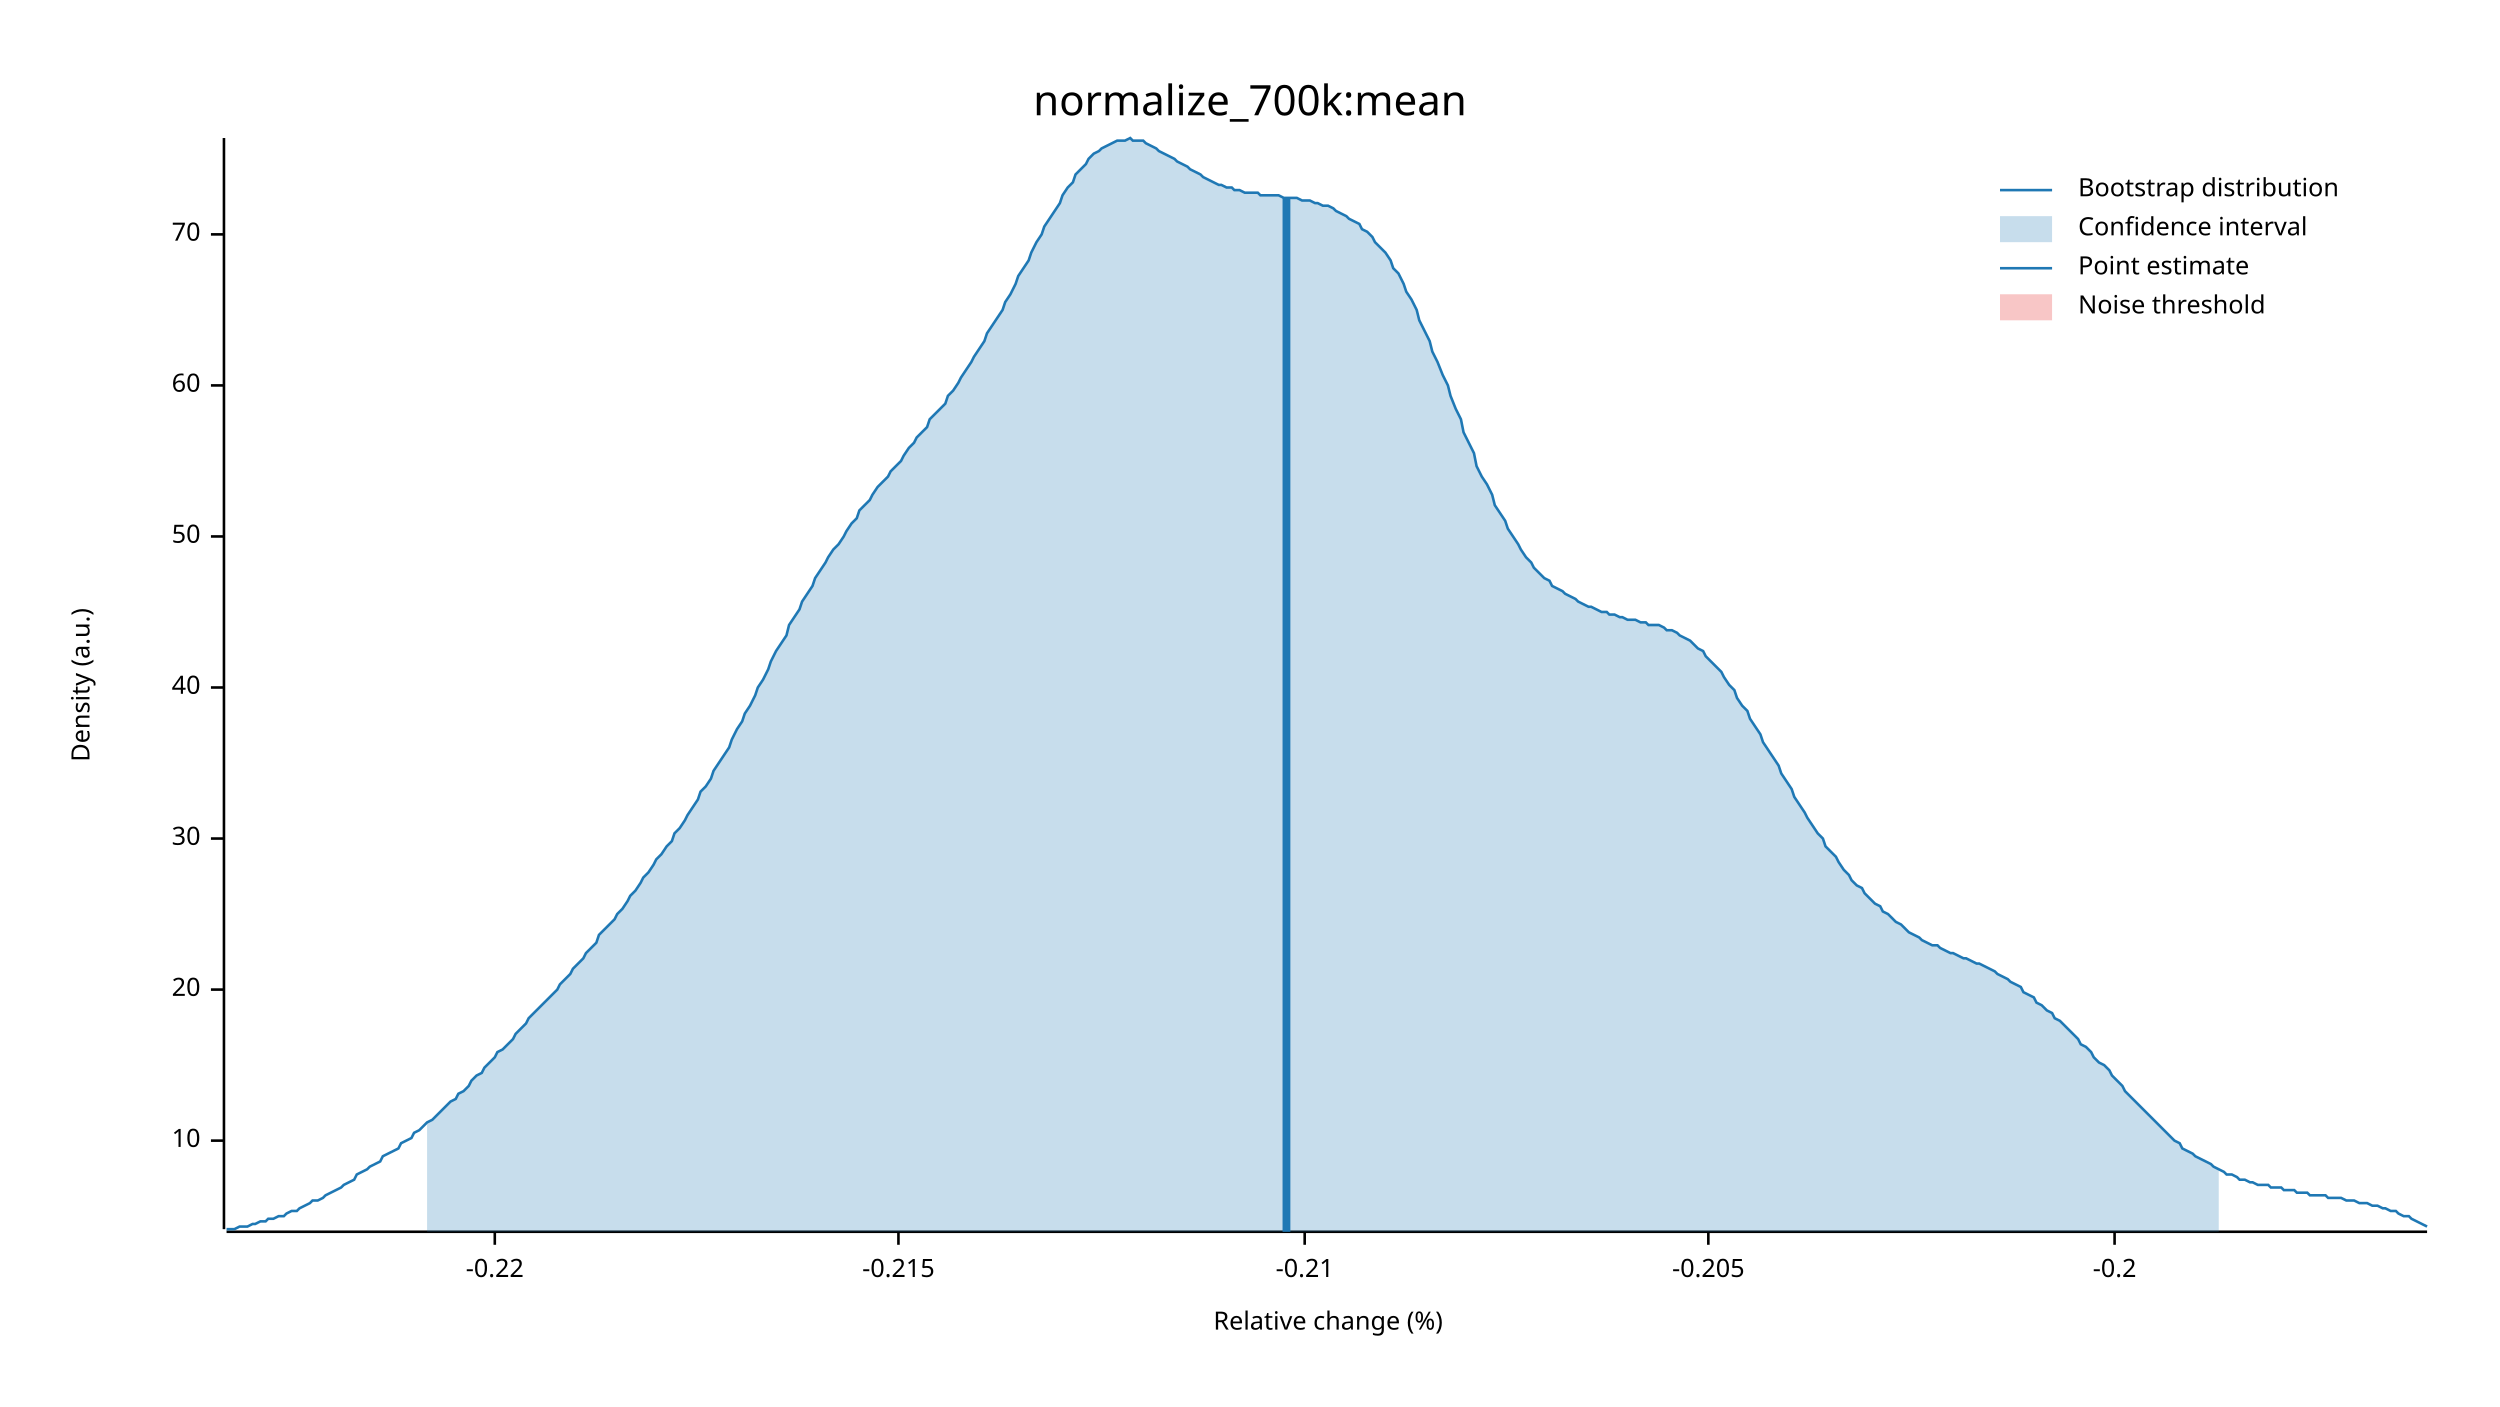
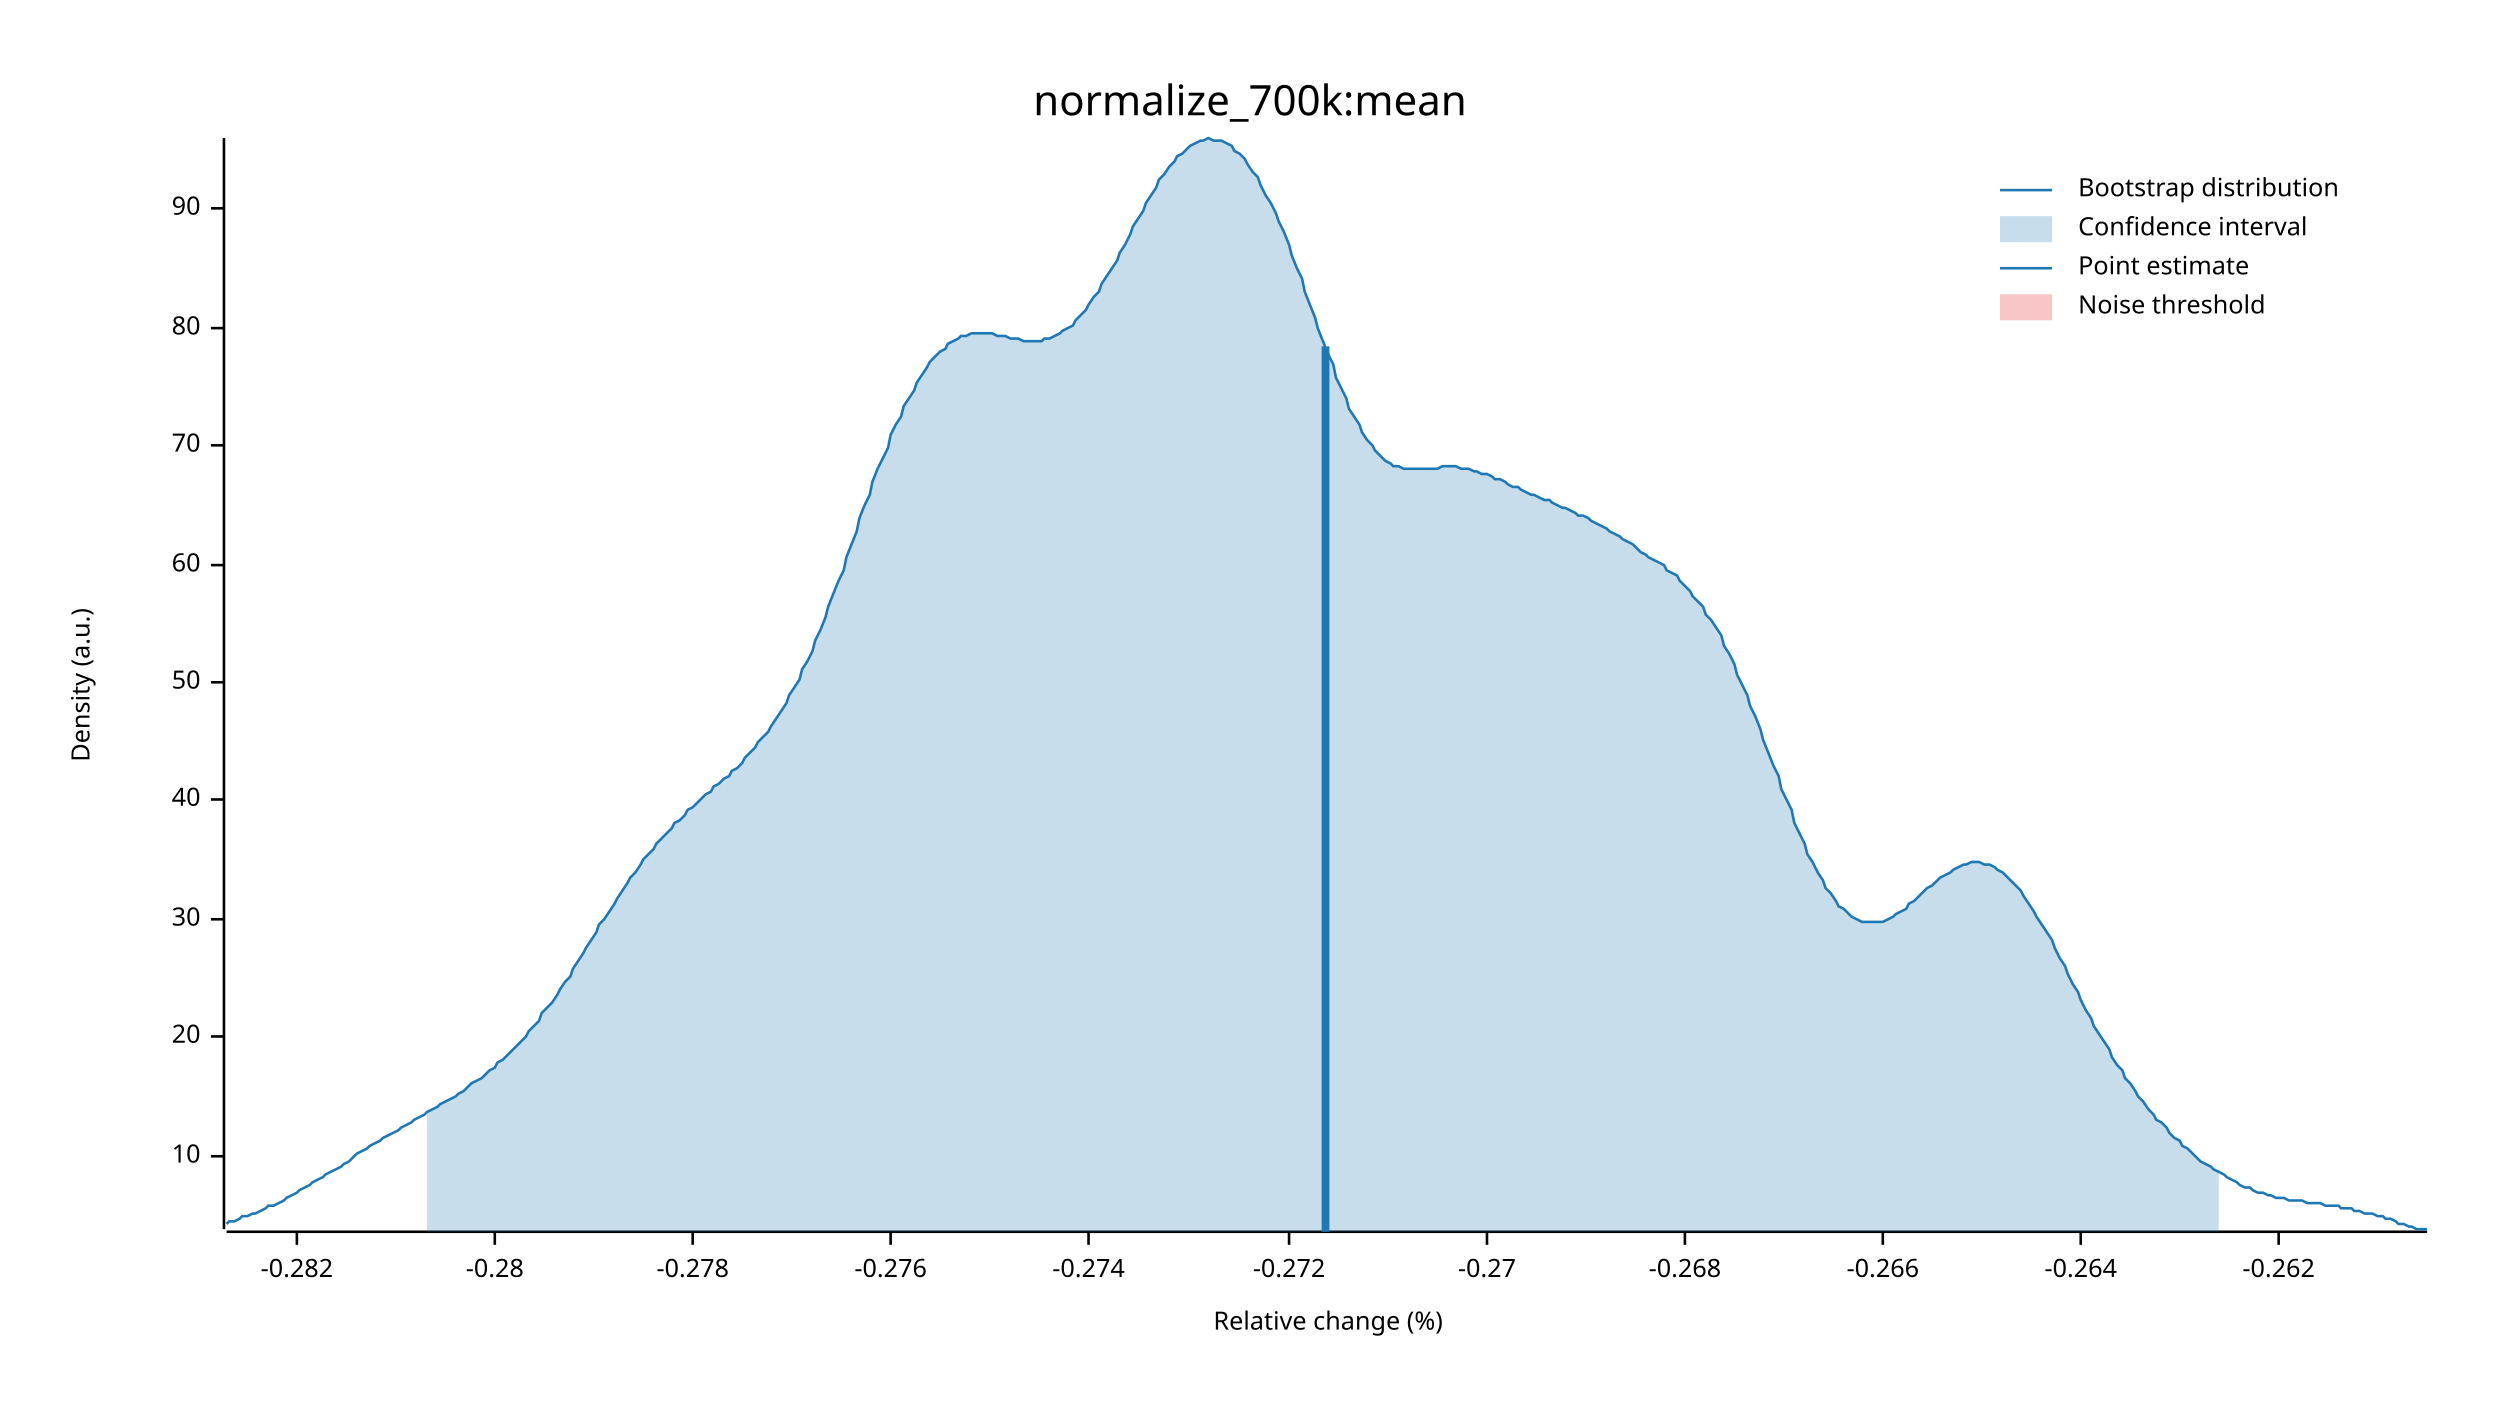
<svg xmlns="http://www.w3.org/2000/svg" width="960" height="540" viewBox="0 0 960 540">
  <text x="480" y="32" dy="0.76em" text-anchor="middle" font-family="sans-serif" font-size="16.129" opacity="1" fill="#000000">
normalize_700k:mean
</text>
  <text x="27" y="263" dy="0.76em" text-anchor="middle" font-family="sans-serif" font-size="9.677" opacity="1" fill="#000000" transform="rotate(270, 27, 263)">
Density (a.u.)
</text>
  <text x="510" y="513" dy="-0.5ex" text-anchor="middle" font-family="sans-serif" font-size="9.677" opacity="1" fill="#000000">
Relative change (%)
</text>
  <polyline fill="none" opacity="1" stroke="#000000" stroke-width="1" points="86,53 86,472 " />
-   <text x="77" y="438" dy="0.5ex" text-anchor="end" font-family="sans-serif" font-size="9.677" opacity="1" fill="#000000">
+   <text x="77" y="444" dy="0.5ex" text-anchor="end" font-family="sans-serif" font-size="9.677" opacity="1" fill="#000000">
10
</text>
-   <polyline fill="none" opacity="1" stroke="#000000" stroke-width="1" points="81,438 86,438 " />
-   <text x="77" y="380" dy="0.5ex" text-anchor="end" font-family="sans-serif" font-size="9.677" opacity="1" fill="#000000">
+   <polyline fill="none" opacity="1" stroke="#000000" stroke-width="1" points="81,444 86,444 " />
+   <text x="77" y="398" dy="0.5ex" text-anchor="end" font-family="sans-serif" font-size="9.677" opacity="1" fill="#000000">
20
</text>
-   <polyline fill="none" opacity="1" stroke="#000000" stroke-width="1" points="81,380 86,380 " />
-   <text x="77" y="322" dy="0.5ex" text-anchor="end" font-family="sans-serif" font-size="9.677" opacity="1" fill="#000000">
+   <polyline fill="none" opacity="1" stroke="#000000" stroke-width="1" points="81,398 86,398 " />
+   <text x="77" y="353" dy="0.5ex" text-anchor="end" font-family="sans-serif" font-size="9.677" opacity="1" fill="#000000">
30
</text>
-   <polyline fill="none" opacity="1" stroke="#000000" stroke-width="1" points="81,322 86,322 " />
-   <text x="77" y="264" dy="0.5ex" text-anchor="end" font-family="sans-serif" font-size="9.677" opacity="1" fill="#000000">
+   <polyline fill="none" opacity="1" stroke="#000000" stroke-width="1" points="81,353 86,353 " />
+   <text x="77" y="307" dy="0.5ex" text-anchor="end" font-family="sans-serif" font-size="9.677" opacity="1" fill="#000000">
40
</text>
-   <polyline fill="none" opacity="1" stroke="#000000" stroke-width="1" points="81,264 86,264 " />
-   <text x="77" y="206" dy="0.5ex" text-anchor="end" font-family="sans-serif" font-size="9.677" opacity="1" fill="#000000">
+   <polyline fill="none" opacity="1" stroke="#000000" stroke-width="1" points="81,307 86,307 " />
+   <text x="77" y="262" dy="0.5ex" text-anchor="end" font-family="sans-serif" font-size="9.677" opacity="1" fill="#000000">
50
</text>
-   <polyline fill="none" opacity="1" stroke="#000000" stroke-width="1" points="81,206 86,206 " />
-   <text x="77" y="148" dy="0.5ex" text-anchor="end" font-family="sans-serif" font-size="9.677" opacity="1" fill="#000000">
+   <polyline fill="none" opacity="1" stroke="#000000" stroke-width="1" points="81,262 86,262 " />
+   <text x="77" y="217" dy="0.5ex" text-anchor="end" font-family="sans-serif" font-size="9.677" opacity="1" fill="#000000">
60
</text>
-   <polyline fill="none" opacity="1" stroke="#000000" stroke-width="1" points="81,148 86,148 " />
-   <text x="77" y="90" dy="0.5ex" text-anchor="end" font-family="sans-serif" font-size="9.677" opacity="1" fill="#000000">
+   <polyline fill="none" opacity="1" stroke="#000000" stroke-width="1" points="81,217 86,217 " />
+   <text x="77" y="171" dy="0.5ex" text-anchor="end" font-family="sans-serif" font-size="9.677" opacity="1" fill="#000000">
70
</text>
-   <polyline fill="none" opacity="1" stroke="#000000" stroke-width="1" points="81,90 86,90 " />
+   <polyline fill="none" opacity="1" stroke="#000000" stroke-width="1" points="81,171 86,171 " />
+   <text x="77" y="126" dy="0.5ex" text-anchor="end" font-family="sans-serif" font-size="9.677" opacity="1" fill="#000000">
+ 80
+ </text>
+   <polyline fill="none" opacity="1" stroke="#000000" stroke-width="1" points="81,126 86,126 " />
+   <text x="77" y="80" dy="0.5ex" text-anchor="end" font-family="sans-serif" font-size="9.677" opacity="1" fill="#000000">
+ 90
+ </text>
+   <polyline fill="none" opacity="1" stroke="#000000" stroke-width="1" points="81,80 86,80 " />
  <polyline fill="none" opacity="1" stroke="#000000" stroke-width="1" points="87,473 932,473 " />
+   <text x="114" y="483" dy="0.76em" text-anchor="middle" font-family="sans-serif" font-size="9.677" opacity="1" fill="#000000">
+ -0.282
+ </text>
+   <polyline fill="none" opacity="1" stroke="#000000" stroke-width="1" points="114,473 114,478 " />
  <text x="190" y="483" dy="0.76em" text-anchor="middle" font-family="sans-serif" font-size="9.677" opacity="1" fill="#000000">
- -0.22
+ -0.28
</text>
  <polyline fill="none" opacity="1" stroke="#000000" stroke-width="1" points="190,473 190,478 " />
-   <text x="345" y="483" dy="0.76em" text-anchor="middle" font-family="sans-serif" font-size="9.677" opacity="1" fill="#000000">
- -0.215
+   <text x="266" y="483" dy="0.76em" text-anchor="middle" font-family="sans-serif" font-size="9.677" opacity="1" fill="#000000">
+ -0.278
</text>
-   <polyline fill="none" opacity="1" stroke="#000000" stroke-width="1" points="345,473 345,478 " />
-   <text x="501" y="483" dy="0.76em" text-anchor="middle" font-family="sans-serif" font-size="9.677" opacity="1" fill="#000000">
- -0.21
+   <polyline fill="none" opacity="1" stroke="#000000" stroke-width="1" points="266,473 266,478 " />
+   <text x="342" y="483" dy="0.76em" text-anchor="middle" font-family="sans-serif" font-size="9.677" opacity="1" fill="#000000">
+ -0.276
</text>
-   <polyline fill="none" opacity="1" stroke="#000000" stroke-width="1" points="501,473 501,478 " />
-   <text x="656" y="483" dy="0.76em" text-anchor="middle" font-family="sans-serif" font-size="9.677" opacity="1" fill="#000000">
- -0.205
+   <polyline fill="none" opacity="1" stroke="#000000" stroke-width="1" points="342,473 342,478 " />
+   <text x="418" y="483" dy="0.76em" text-anchor="middle" font-family="sans-serif" font-size="9.677" opacity="1" fill="#000000">
+ -0.274
</text>
-   <polyline fill="none" opacity="1" stroke="#000000" stroke-width="1" points="656,473 656,478 " />
-   <text x="812" y="483" dy="0.76em" text-anchor="middle" font-family="sans-serif" font-size="9.677" opacity="1" fill="#000000">
- -0.2
+   <polyline fill="none" opacity="1" stroke="#000000" stroke-width="1" points="418,473 418,478 " />
+   <text x="495" y="483" dy="0.76em" text-anchor="middle" font-family="sans-serif" font-size="9.677" opacity="1" fill="#000000">
+ -0.272
</text>
-   <polyline fill="none" opacity="1" stroke="#000000" stroke-width="1" points="812,473 812,478 " />
-   <polyline fill="none" opacity="1" stroke="#1F78B4" stroke-width="1" points="87,472 88,472 90,472 92,471 93,471 95,471 97,470 98,470 100,469 102,469 103,468 105,468 107,467 109,467 110,466 112,465 114,465 115,464 117,463 119,462 120,461 122,461 124,460 125,459 127,458 129,457 131,456 132,455 134,454 136,453 137,451 139,450 141,449 142,448 144,447 146,446 147,444 149,443 151,442 153,441 154,439 156,438 158,437 159,435 161,434 163,432 164,431 166,430 168,428 169,427 171,425 173,423 175,422 176,420 178,419 180,417 181,415 183,413 185,412 186,410 188,408 190,406 191,404 193,403 195,401 197,399 198,397 200,395 202,393 203,391 205,389 207,387 208,386 210,384 212,382 214,380 215,378 217,376 219,374 220,372 222,370 224,368 225,366 227,364 229,362 230,359 232,357 234,355 236,353 237,351 239,349 241,346 242,344 244,342 246,339 247,337 249,335 251,332 252,330 254,328 256,325 258,323 259,320 261,318 263,315 264,313 266,310 268,307 269,304 271,302 273,299 274,296 276,293 278,290 280,287 281,284 283,280 285,277 286,274 288,271 290,267 291,264 293,261 295,257 296,254 298,250 300,247 302,244 303,240 305,237 307,234 308,231 310,228 312,225 313,222 315,219 317,216 318,214 320,211 322,209 324,206 325,204 327,201 329,199 330,196 332,194 334,192 335,190 337,187 339,185 341,183 342,181 344,179 346,177 347,175 349,172 351,170 352,168 354,166 356,164 357,161 359,159 361,157 363,155 364,152 366,150 368,147 369,145 371,142 373,139 374,137 376,134 378,131 379,128 381,125 383,122 385,119 386,116 388,113 390,109 391,106 393,103 395,100 396,97 398,93 400,90 401,87 403,84 405,81 407,78 408,75 410,72 412,70 413,67 415,65 417,63 418,61 420,59 422,58 423,57 425,56 427,55 429,54 430,54 432,54 434,53 435,54 437,54 439,54 440,55 442,56 444,57 445,58 447,59 449,60 451,61 452,62 454,63 456,64 457,65 459,66 461,67 462,68 464,69 466,70 468,71 469,71 471,72 473,72 474,73 476,73 478,74 479,74 481,74 483,74 484,75 486,75 488,75 490,75 491,75 493,76 495,76 496,76 498,76 500,77 501,77 503,77 505,78 506,78 508,79 510,79 512,80 513,81 515,82 517,83 518,84 520,85 522,86 523,88 525,89 527,91 528,93 530,95 532,97 534,100 535,103 537,105 539,109 540,112 542,115 544,119 545,123 547,127 549,131 550,135 552,139 554,144 556,148 557,152 559,157 561,161 562,166 564,170 566,174 567,179 569,183 571,186 573,190 574,194 576,197 578,200 579,203 581,206 583,209 584,211 586,214 588,216 589,218 591,220 593,222 595,223 596,225 598,226 600,227 601,228 603,229 605,230 606,231 608,232 610,233 611,233 613,234 615,235 617,235 618,236 620,236 622,237 623,237 625,238 627,238 628,238 630,239 632,239 633,240 635,240 637,240 639,241 640,242 642,242 644,243 645,244 647,245 649,246 650,247 652,249 654,250 655,252 657,254 659,256 661,258 662,260 664,263 666,265 667,268 669,271 671,273 672,276 674,279 676,282 677,285 679,288 681,291 683,294 684,297 686,300 688,303 689,306 691,309 693,312 694,314 696,317 698,320 700,322 701,325 703,327 705,329 706,331 708,334 710,336 711,338 713,340 715,341 716,343 718,345 720,347 722,348 723,350 725,351 727,353 728,354 730,355 732,357 733,358 735,359 737,360 738,361 740,362 742,363 744,363 745,364 747,365 749,366 750,366 752,367 754,368 755,368 757,369 759,370 760,370 762,371 764,372 766,373 767,374 769,375 771,376 772,377 774,378 776,379 777,381 779,382 781,383 782,385 784,386 786,388 788,389 789,391 791,392 793,394 794,395 796,397 798,399 799,401 801,402 803,404 804,406 806,408 808,409 810,411 811,413 813,415 815,417 816,419 818,421 820,423 821,424 823,426 825,428 827,430 828,431 830,433 832,435 833,436 835,438 837,439 838,441 840,442 842,443 843,444 845,445 847,446 849,447 850,448 852,449 854,450 855,451 857,451 859,452 860,453 862,453 864,454 865,454 867,455 869,455 871,455 872,456 874,456 876,456 877,457 879,457 881,457 882,458 884,458 886,458 887,459 889,459 891,459 893,459 894,460 896,460 898,460 899,460 901,461 903,461 904,461 906,462 908,462 909,462 911,463 913,463 915,464 916,464 918,465 920,465 921,466 923,467 925,467 926,468 928,469 930,470 932,471 " />
-   <polygon opacity="0.25" fill="#1F78B4" points="164,431 166,430 168,428 169,427 171,425 173,423 175,422 176,420 178,419 180,417 181,415 183,413 185,412 186,410 188,408 190,406 191,404 193,403 195,401 197,399 198,397 200,395 202,393 203,391 205,389 207,387 208,386 210,384 212,382 214,380 215,378 217,376 219,374 220,372 222,370 224,368 225,366 227,364 229,362 230,359 232,357 234,355 236,353 237,351 239,349 241,346 242,344 244,342 246,339 247,337 249,335 251,332 252,330 254,328 256,325 258,323 259,320 261,318 263,315 264,313 266,310 268,307 269,304 271,302 273,299 274,296 276,293 278,290 280,287 281,284 283,280 285,277 286,274 288,271 290,267 291,264 293,261 295,257 296,254 298,250 300,247 302,244 303,240 305,237 307,234 308,231 310,228 312,225 313,222 315,219 317,216 318,214 320,211 322,209 324,206 325,204 327,201 329,199 330,196 332,194 334,192 335,190 337,187 339,185 341,183 342,181 344,179 346,177 347,175 349,172 351,170 352,168 354,166 356,164 357,161 359,159 361,157 363,155 364,152 366,150 368,147 369,145 371,142 373,139 374,137 376,134 378,131 379,128 381,125 383,122 385,119 386,116 388,113 390,109 391,106 393,103 395,100 396,97 398,93 400,90 401,87 403,84 405,81 407,78 408,75 410,72 412,70 413,67 415,65 417,63 418,61 420,59 422,58 423,57 425,56 427,55 429,54 430,54 432,54 434,53 435,54 437,54 439,54 440,55 442,56 444,57 445,58 447,59 449,60 451,61 452,62 454,63 456,64 457,65 459,66 461,67 462,68 464,69 466,70 468,71 469,71 471,72 473,72 474,73 476,73 478,74 479,74 481,74 483,74 484,75 486,75 488,75 490,75 491,75 493,76 495,76 496,76 498,76 500,77 501,77 503,77 505,78 506,78 508,79 510,79 512,80 513,81 515,82 517,83 518,84 520,85 522,86 523,88 525,89 527,91 528,93 530,95 532,97 534,100 535,103 537,105 539,109 540,112 542,115 544,119 545,123 547,127 549,131 550,135 552,139 554,144 556,148 557,152 559,157 561,161 562,166 564,170 566,174 567,179 569,183 571,186 573,190 574,194 576,197 578,200 579,203 581,206 583,209 584,211 586,214 588,216 589,218 591,220 593,222 595,223 596,225 598,226 600,227 601,228 603,229 605,230 606,231 608,232 610,233 611,233 613,234 615,235 617,235 618,236 620,236 622,237 623,237 625,238 627,238 628,238 630,239 632,239 633,240 635,240 637,240 639,241 640,242 642,242 644,243 645,244 647,245 649,246 650,247 652,249 654,250 655,252 657,254 659,256 661,258 662,260 664,263 666,265 667,268 669,271 671,273 672,276 674,279 676,282 677,285 679,288 681,291 683,294 684,297 686,300 688,303 689,306 691,309 693,312 694,314 696,317 698,320 700,322 701,325 703,327 705,329 706,331 708,334 710,336 711,338 713,340 715,341 716,343 718,345 720,347 722,348 723,350 725,351 727,353 728,354 730,355 732,357 733,358 735,359 737,360 738,361 740,362 742,363 744,363 745,364 747,365 749,366 750,366 752,367 754,368 755,368 757,369 759,370 760,370 762,371 764,372 766,373 767,374 769,375 771,376 772,377 774,378 776,379 777,381 779,382 781,383 782,385 784,386 786,388 788,389 789,391 791,392 793,394 794,395 796,397 798,399 799,401 801,402 803,404 804,406 806,408 808,409 810,411 811,413 813,415 815,417 816,419 818,421 820,423 821,424 823,426 825,428 827,430 828,431 830,433 832,435 833,436 835,438 837,439 838,441 840,442 842,443 843,444 845,445 847,446 849,447 850,448 852,449 852,473 164,473 " />
-   <polyline fill="none" opacity="1" stroke="#1F78B4" stroke-width="3" points="494,473 494,76 " />
+   <polyline fill="none" opacity="1" stroke="#000000" stroke-width="1" points="495,473 495,478 " />
+   <text x="571" y="483" dy="0.76em" text-anchor="middle" font-family="sans-serif" font-size="9.677" opacity="1" fill="#000000">
+ -0.27
+ </text>
+   <polyline fill="none" opacity="1" stroke="#000000" stroke-width="1" points="571,473 571,478 " />
+   <text x="647" y="483" dy="0.76em" text-anchor="middle" font-family="sans-serif" font-size="9.677" opacity="1" fill="#000000">
+ -0.268
+ </text>
+   <polyline fill="none" opacity="1" stroke="#000000" stroke-width="1" points="647,473 647,478 " />
+   <text x="723" y="483" dy="0.76em" text-anchor="middle" font-family="sans-serif" font-size="9.677" opacity="1" fill="#000000">
+ -0.266
+ </text>
+   <polyline fill="none" opacity="1" stroke="#000000" stroke-width="1" points="723,473 723,478 " />
+   <text x="799" y="483" dy="0.76em" text-anchor="middle" font-family="sans-serif" font-size="9.677" opacity="1" fill="#000000">
+ -0.264
+ </text>
+   <polyline fill="none" opacity="1" stroke="#000000" stroke-width="1" points="799,473 799,478 " />
+   <text x="875" y="483" dy="0.76em" text-anchor="middle" font-family="sans-serif" font-size="9.677" opacity="1" fill="#000000">
+ -0.262
+ </text>
+   <polyline fill="none" opacity="1" stroke="#000000" stroke-width="1" points="875,473 875,478 " />
+   <polyline fill="none" opacity="1" stroke="#1F78B4" stroke-width="1" points="87,470 88,469 90,469 92,468 93,467 95,467 97,466 98,466 100,465 102,464 103,463 105,463 107,462 109,461 110,460 112,459 114,458 115,457 117,456 119,455 120,454 122,453 124,452 125,451 127,450 129,449 131,448 132,447 134,446 136,444 137,443 139,442 141,441 142,440 144,439 146,438 147,437 149,436 151,435 153,434 154,433 156,432 158,431 159,430 161,429 163,428 164,427 166,426 168,425 169,424 171,423 173,422 175,421 176,420 178,419 180,417 181,416 183,415 185,414 186,413 188,411 190,410 191,408 193,407 195,405 197,403 198,402 200,400 202,398 203,396 205,394 207,392 208,389 210,387 212,385 214,382 215,380 217,377 219,375 220,372 222,369 224,366 225,364 227,361 229,358 230,355 232,353 234,350 236,347 237,345 239,342 241,339 242,337 244,335 246,332 247,330 249,328 251,326 252,324 254,322 256,320 258,318 259,316 261,315 263,313 264,311 266,310 268,308 269,307 271,305 273,304 274,302 276,301 278,299 280,298 281,296 283,295 285,293 286,291 288,289 290,287 291,285 293,283 295,281 296,279 298,276 300,273 302,270 303,267 305,264 307,261 308,257 310,254 312,250 313,246 315,242 317,237 318,233 320,228 322,223 324,219 325,214 327,209 329,204 330,199 332,194 334,190 335,185 337,180 339,176 341,172 342,167 344,163 346,160 347,156 349,153 351,150 352,147 354,144 356,141 357,139 359,137 361,135 363,134 364,132 366,131 368,130 369,129 371,129 373,128 374,128 376,128 378,128 379,128 381,128 383,129 385,129 386,129 388,130 390,130 391,130 393,131 395,131 396,131 398,131 400,131 401,130 403,130 405,129 407,128 408,127 410,126 412,125 413,123 415,121 417,119 418,117 420,114 422,112 423,109 425,106 427,103 429,100 430,97 432,94 434,90 435,87 437,84 439,81 440,78 442,75 444,72 445,69 447,67 449,64 451,62 452,60 454,59 456,57 457,56 459,55 461,54 462,54 464,53 466,54 468,54 469,54 471,55 473,56 474,58 476,59 478,61 479,63 481,66 483,68 484,71 486,75 488,78 490,82 491,85 493,89 495,94 496,98 498,103 500,107 501,112 503,117 505,122 506,126 508,131 510,136 512,140 513,145 515,149 517,153 518,157 520,160 522,163 523,166 525,169 527,171 528,173 530,175 532,177 534,178 535,179 537,179 539,180 540,180 542,180 544,180 545,180 547,180 549,180 550,180 552,180 554,179 556,179 557,179 559,179 561,180 562,180 564,180 566,181 567,181 569,182 571,182 573,183 574,184 576,184 578,185 579,186 581,187 583,187 584,188 586,189 588,190 589,190 591,191 593,192 595,192 596,193 598,194 600,195 601,195 603,196 605,197 606,198 608,198 610,199 611,200 613,201 615,202 617,203 618,204 620,205 622,206 623,207 625,208 627,209 628,210 630,212 632,213 633,214 635,215 637,216 639,217 640,219 642,220 644,221 645,223 647,225 649,227 650,229 652,231 654,233 655,236 657,238 659,241 661,244 662,248 664,251 666,255 667,259 669,263 671,267 672,271 674,275 676,280 677,284 679,289 681,294 683,298 684,303 686,307 688,311 689,316 691,320 693,324 694,328 696,331 698,335 700,338 701,341 703,343 705,346 706,348 708,349 710,351 711,352 713,353 715,354 716,354 718,354 720,354 722,354 723,354 725,353 727,352 728,351 730,350 732,349 733,347 735,346 737,344 738,343 740,341 742,340 744,338 745,337 747,336 749,335 750,334 752,333 754,332 755,332 757,331 759,331 760,331 762,332 764,332 766,333 767,334 769,335 771,337 772,338 774,340 776,342 777,344 779,347 781,350 782,352 784,355 786,358 788,361 789,364 791,368 793,371 794,374 796,378 798,381 799,384 801,388 803,391 804,394 806,397 808,400 810,403 811,406 813,409 815,411 816,414 818,416 820,419 821,421 823,423 825,426 827,428 828,430 830,431 832,433 833,435 835,437 837,438 838,440 840,441 842,443 843,444 845,446 847,447 849,448 850,449 852,450 854,451 855,452 857,453 859,454 860,455 862,456 864,456 865,457 867,458 869,458 871,459 872,459 874,460 876,460 877,460 879,461 881,461 882,461 884,461 886,462 887,462 889,462 891,462 893,463 894,463 896,463 898,463 899,464 901,464 903,464 904,465 906,465 908,466 909,466 911,466 913,467 915,467 916,468 918,468 920,469 921,470 923,470 925,471 926,471 928,472 930,472 932,472 " />
+   <polygon opacity="0.25" fill="#1F78B4" points="164,427 166,426 168,425 169,424 171,423 173,422 175,421 176,420 178,419 180,417 181,416 183,415 185,414 186,413 188,411 190,410 191,408 193,407 195,405 197,403 198,402 200,400 202,398 203,396 205,394 207,392 208,389 210,387 212,385 214,382 215,380 217,377 219,375 220,372 222,369 224,366 225,364 227,361 229,358 230,355 232,353 234,350 236,347 237,345 239,342 241,339 242,337 244,335 246,332 247,330 249,328 251,326 252,324 254,322 256,320 258,318 259,316 261,315 263,313 264,311 266,310 268,308 269,307 271,305 273,304 274,302 276,301 278,299 280,298 281,296 283,295 285,293 286,291 288,289 290,287 291,285 293,283 295,281 296,279 298,276 300,273 302,270 303,267 305,264 307,261 308,257 310,254 312,250 313,246 315,242 317,237 318,233 320,228 322,223 324,219 325,214 327,209 329,204 330,199 332,194 334,190 335,185 337,180 339,176 341,172 342,167 344,163 346,160 347,156 349,153 351,150 352,147 354,144 356,141 357,139 359,137 361,135 363,134 364,132 366,131 368,130 369,129 371,129 373,128 374,128 376,128 378,128 379,128 381,128 383,129 385,129 386,129 388,130 390,130 391,130 393,131 395,131 396,131 398,131 400,131 401,130 403,130 405,129 407,128 408,127 410,126 412,125 413,123 415,121 417,119 418,117 420,114 422,112 423,109 425,106 427,103 429,100 430,97 432,94 434,90 435,87 437,84 439,81 440,78 442,75 444,72 445,69 447,67 449,64 451,62 452,60 454,59 456,57 457,56 459,55 461,54 462,54 464,53 466,54 468,54 469,54 471,55 473,56 474,58 476,59 478,61 479,63 481,66 483,68 484,71 486,75 488,78 490,82 491,85 493,89 495,94 496,98 498,103 500,107 501,112 503,117 505,122 506,126 508,131 510,136 512,140 513,145 515,149 517,153 518,157 520,160 522,163 523,166 525,169 527,171 528,173 530,175 532,177 534,178 535,179 537,179 539,180 540,180 542,180 544,180 545,180 547,180 549,180 550,180 552,180 554,179 556,179 557,179 559,179 561,180 562,180 564,180 566,181 567,181 569,182 571,182 573,183 574,184 576,184 578,185 579,186 581,187 583,187 584,188 586,189 588,190 589,190 591,191 593,192 595,192 596,193 598,194 600,195 601,195 603,196 605,197 606,198 608,198 610,199 611,200 613,201 615,202 617,203 618,204 620,205 622,206 623,207 625,208 627,209 628,210 630,212 632,213 633,214 635,215 637,216 639,217 640,219 642,220 644,221 645,223 647,225 649,227 650,229 652,231 654,233 655,236 657,238 659,241 661,244 662,248 664,251 666,255 667,259 669,263 671,267 672,271 674,275 676,280 677,284 679,289 681,294 683,298 684,303 686,307 688,311 689,316 691,320 693,324 694,328 696,331 698,335 700,338 701,341 703,343 705,346 706,348 708,349 710,351 711,352 713,353 715,354 716,354 718,354 720,354 722,354 723,354 725,353 727,352 728,351 730,350 732,349 733,347 735,346 737,344 738,343 740,341 742,340 744,338 745,337 747,336 749,335 750,334 752,333 754,332 755,332 757,331 759,331 760,331 762,332 764,332 766,333 767,334 769,335 771,337 772,338 774,340 776,342 777,344 779,347 781,350 782,352 784,355 786,358 788,361 789,364 791,368 793,371 794,374 796,378 798,381 799,384 801,388 803,391 804,394 806,397 808,400 810,403 811,406 813,409 815,411 816,414 818,416 820,419 821,421 823,423 825,426 827,428 828,430 830,431 832,433 833,435 835,437 837,438 838,440 840,441 842,443 843,444 845,446 847,447 849,448 850,449 852,450 852,473 164,473 " />
+   <polyline fill="none" opacity="1" stroke="#1F78B4" stroke-width="3" points="509,473 509,133 " />
  <rect x="509" y="53" width="0" height="419" opacity="0.1" fill="#E31A1C" stroke="none" />
  <text x="798" y="68" dy="0.76em" text-anchor="start" font-family="sans-serif" font-size="9.677" opacity="1" fill="#000000">
Bootstrap distribution
</text>
  <text x="798" y="83" dy="0.76em" text-anchor="start" font-family="sans-serif" font-size="9.677" opacity="1" fill="#000000">
Confidence interval
</text>
  <text x="798" y="98" dy="0.76em" text-anchor="start" font-family="sans-serif" font-size="9.677" opacity="1" fill="#000000">
Point estimate
</text>
  <text x="798" y="113" dy="0.76em" text-anchor="start" font-family="sans-serif" font-size="9.677" opacity="1" fill="#000000">
Noise threshold
</text>
  <polyline fill="none" opacity="1" stroke="#1F78B4" stroke-width="1" points="768,73 788,73 " />
  <rect x="768" y="83" width="20" height="10" opacity="0.25" fill="#1F78B4" stroke="none" />
  <polyline fill="none" opacity="1" stroke="#1F78B4" stroke-width="1" points="768,103 788,103 " />
  <rect x="768" y="113" width="20" height="10" opacity="0.25" fill="#E31A1C" stroke="none" />
</svg>
